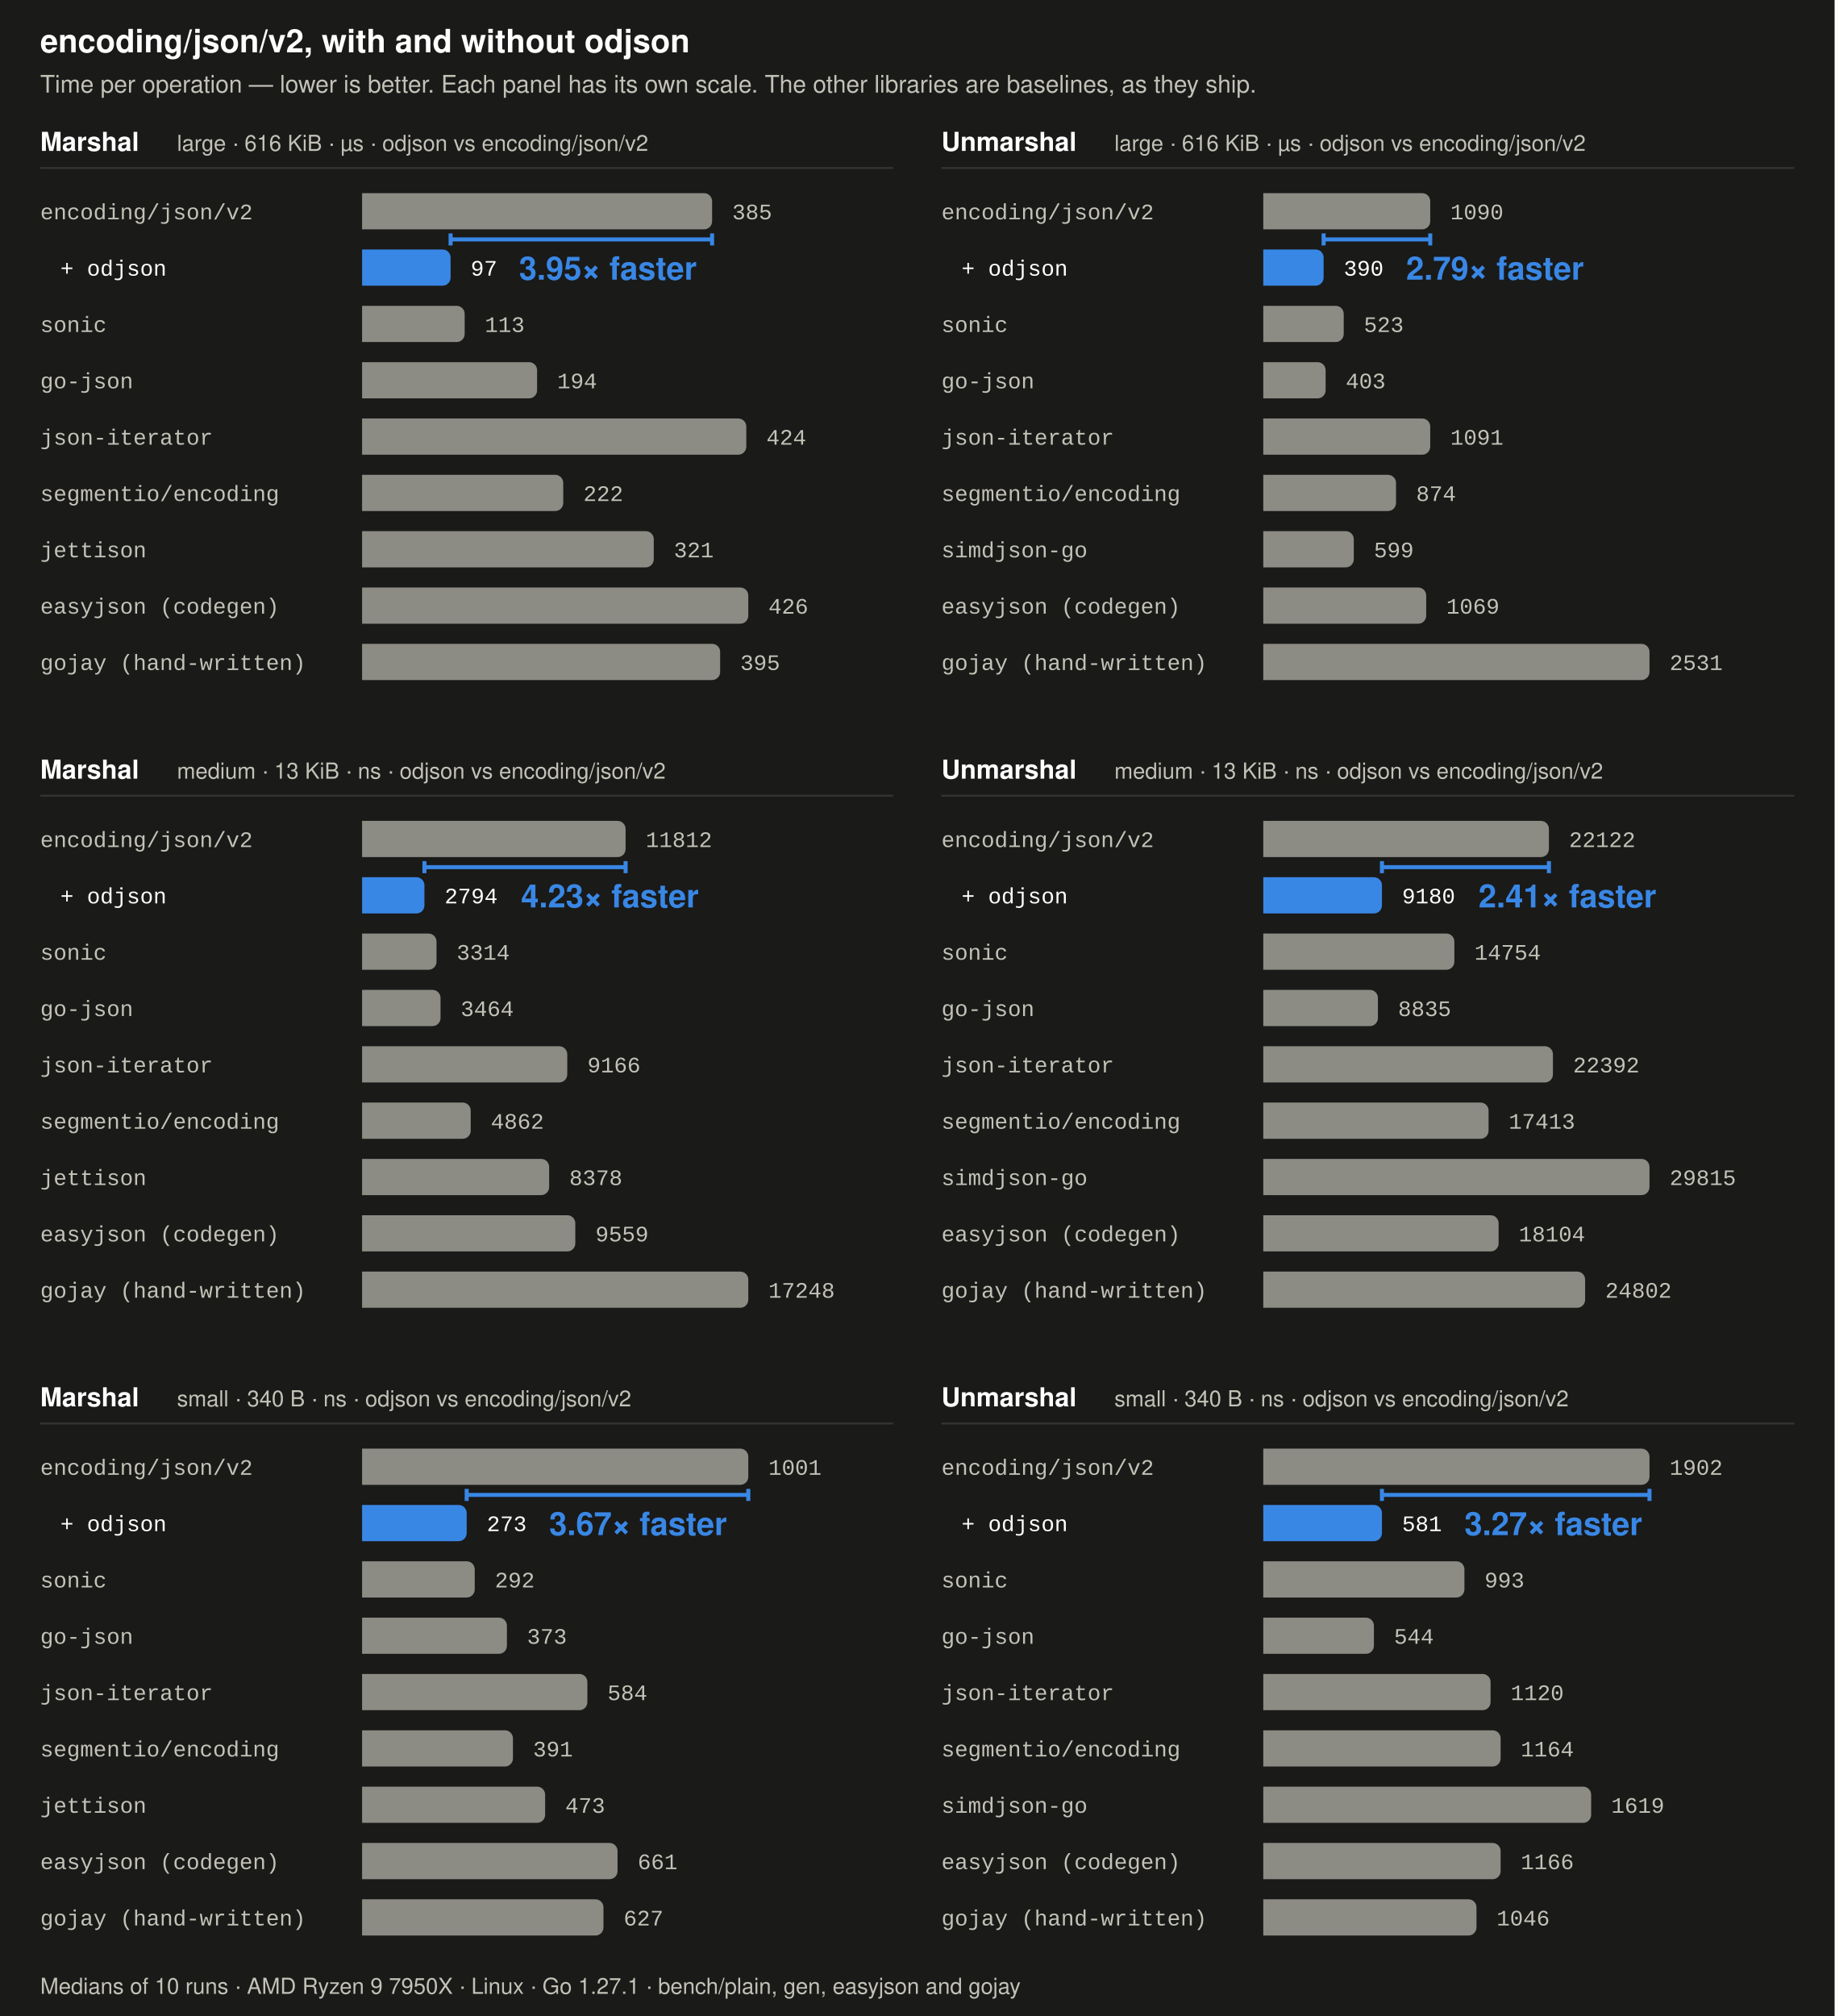
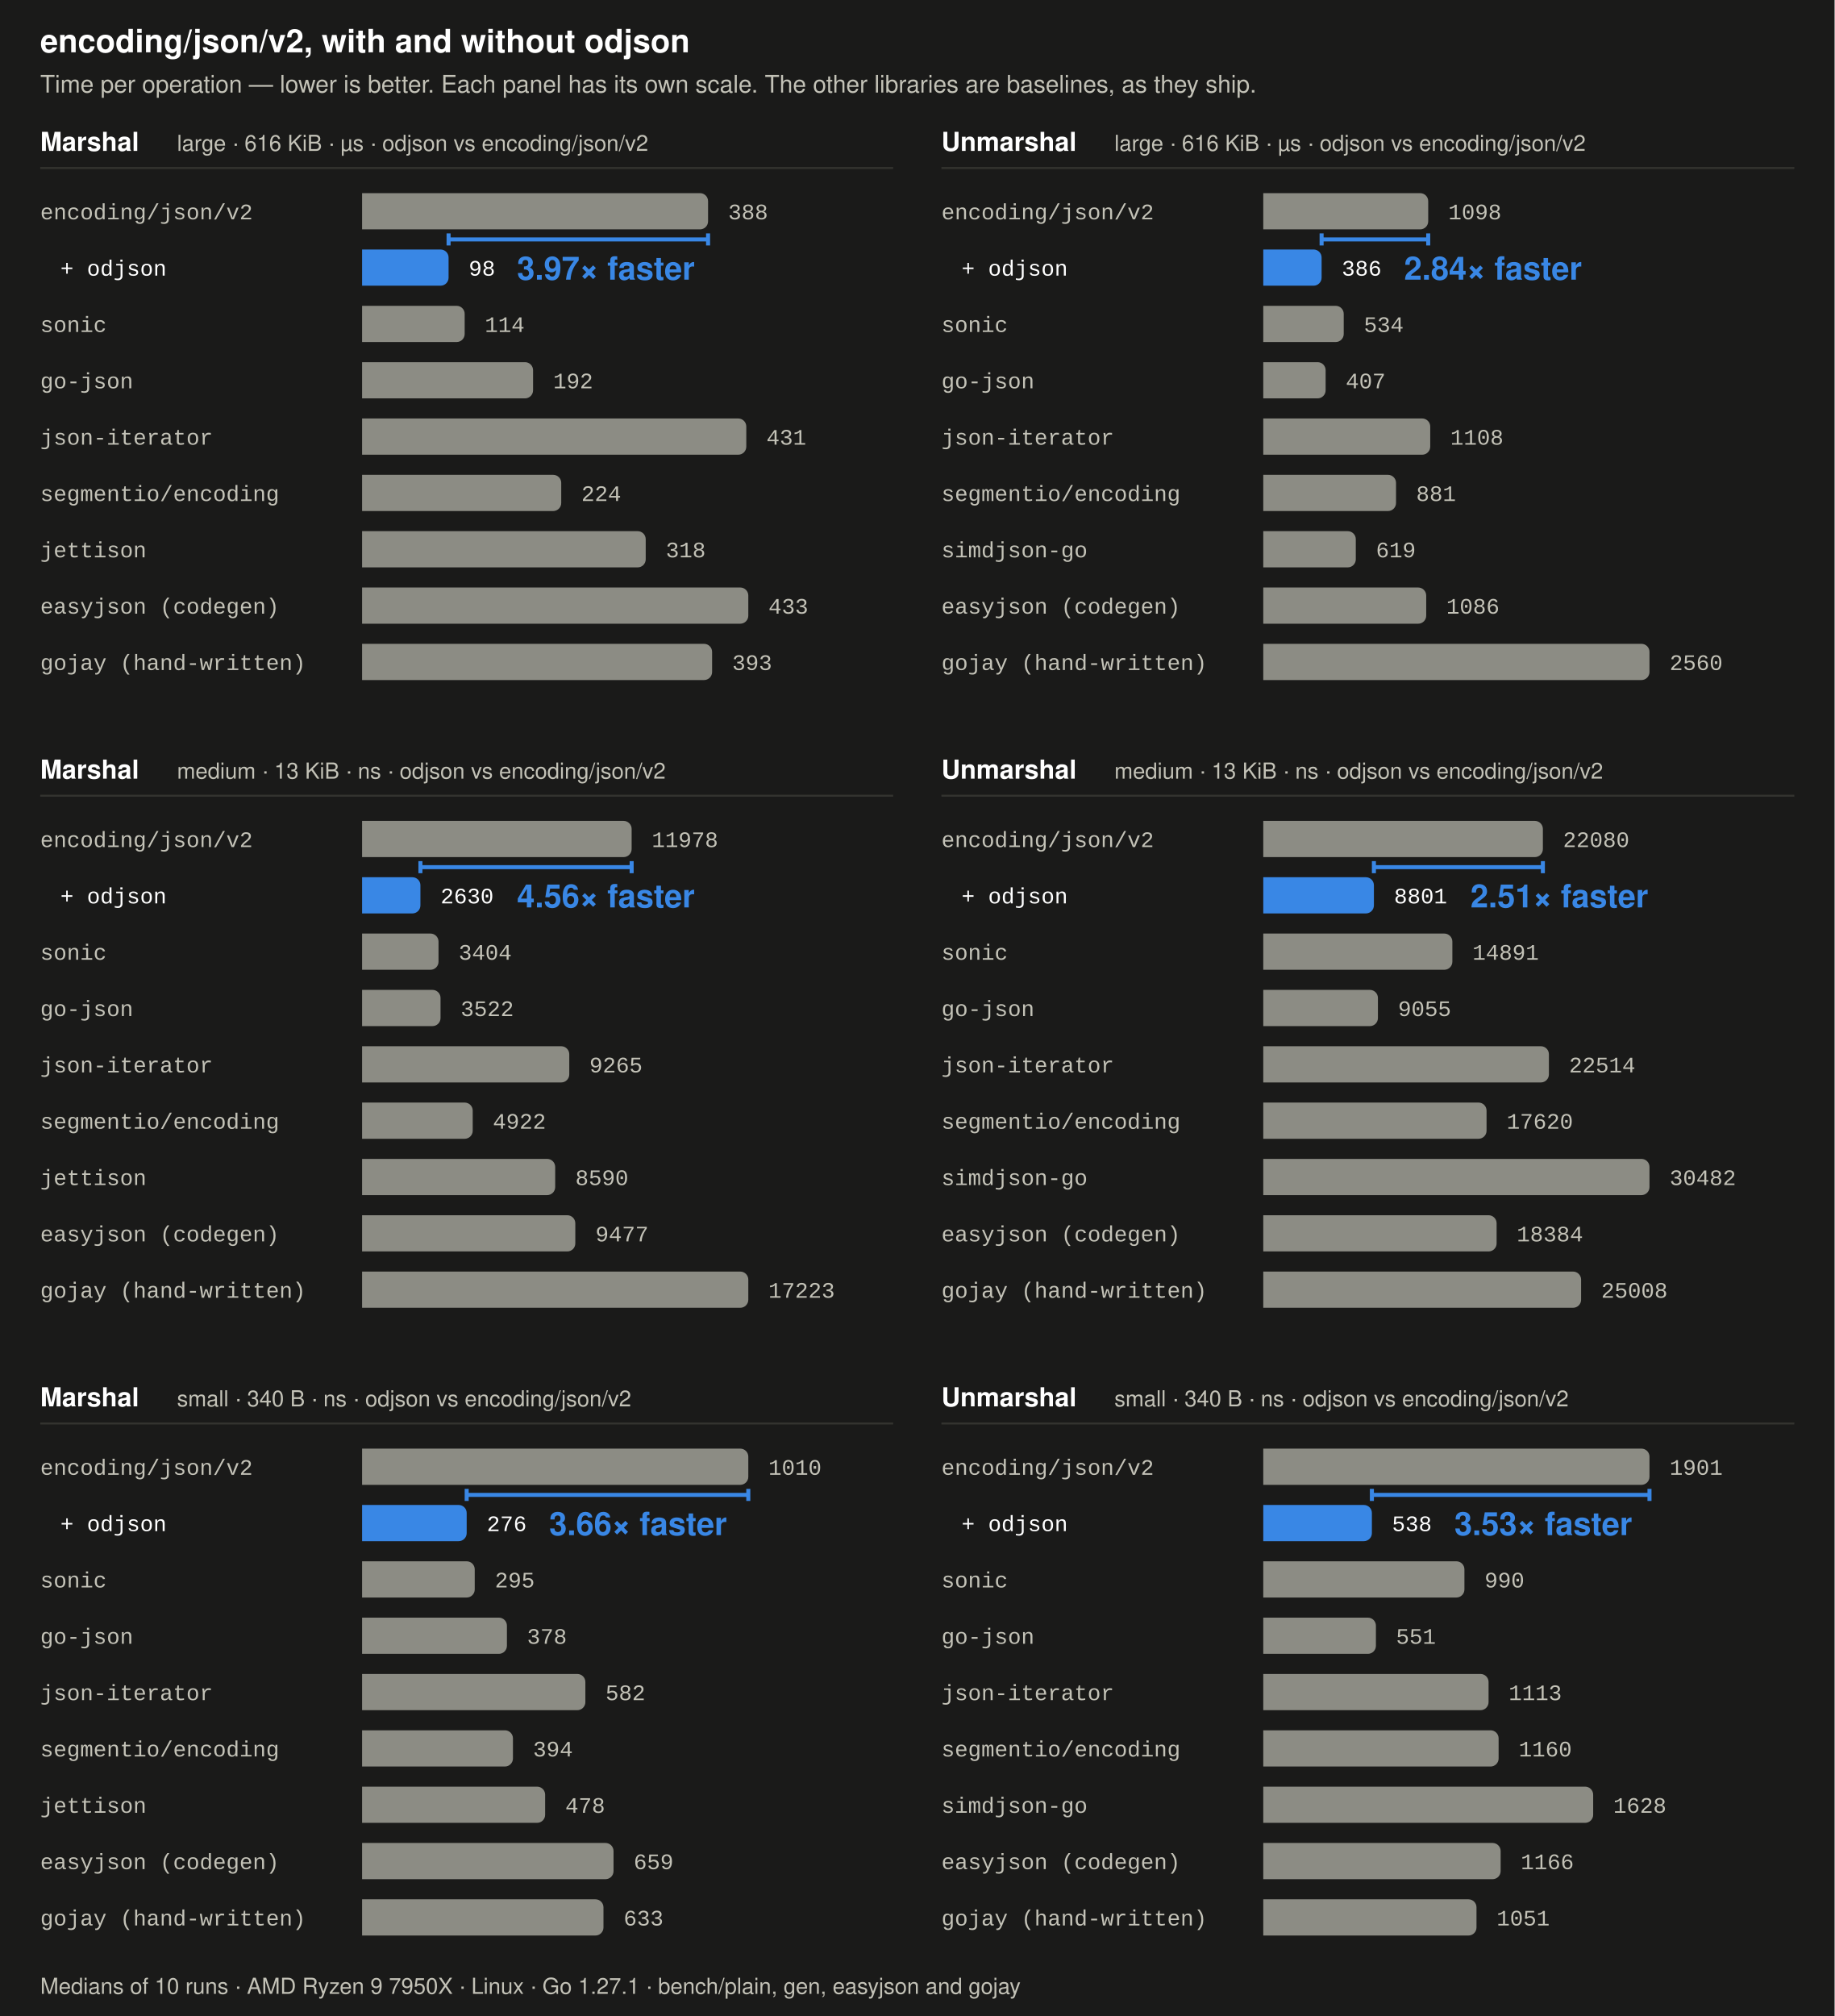
- <svg xmlns="http://www.w3.org/2000/svg" width="912" height="1002" viewBox="0 0 912 1002" role="img" aria-label="Benchmark comparison, lower is better. Marshal large · 616 KiB: encoding/json/v2 385 µs, + odjson 97 µs, sonic 113 µs, go-json 194 µs, json-iterator 424 µs, segmentio/encoding 222 µs, jettison 321 µs, easyjson (codegen) 426 µs, gojay (hand-written) 395 µs. Marshal medium · 13 KiB: encoding/json/v2 11812 ns, + odjson 2794 ns, sonic 3314 ns, go-json 3464 ns, json-iterator 9166 ns, segmentio/encoding 4862 ns, jettison 8378 ns, easyjson (codegen) 9559 ns, gojay (hand-written) 17248 ns. Marshal small · 340 B: encoding/json/v2 1001 ns, + odjson 273 ns, sonic 292 ns, go-json 373 ns, json-iterator 584 ns, segmentio/encoding 391 ns, jettison 473 ns, easyjson (codegen) 661 ns, gojay (hand-written) 627 ns. Unmarshal large · 616 KiB: encoding/json/v2 1090 µs, + odjson 390 µs, sonic 523 µs, go-json 403 µs, json-iterator 1091 µs, segmentio/encoding 874 µs, simdjson-go 599 µs, easyjson (codegen) 1069 µs, gojay (hand-written) 2531 µs. Unmarshal medium · 13 KiB: encoding/json/v2 22122 ns, + odjson 9180 ns, sonic 14754 ns, go-json 8835 ns, json-iterator 22392 ns, segmentio/encoding 17413 ns, simdjson-go 29815 ns, easyjson (codegen) 18104 ns, gojay (hand-written) 24802 ns. Unmarshal small · 340 B: encoding/json/v2 1902 ns, + odjson 581 ns, sonic 993 ns, go-json 544 ns, json-iterator 1120 ns, segmentio/encoding 1164 ns, simdjson-go 1619 ns, easyjson (codegen) 1166 ns, gojay (hand-written) 1046 ns.">
+ <svg xmlns="http://www.w3.org/2000/svg" width="912" height="1002" viewBox="0 0 912 1002" role="img" aria-label="Benchmark comparison, lower is better. Marshal large · 616 KiB: encoding/json/v2 388 µs, + odjson 98 µs, sonic 114 µs, go-json 192 µs, json-iterator 431 µs, segmentio/encoding 224 µs, jettison 318 µs, easyjson (codegen) 433 µs, gojay (hand-written) 393 µs. Marshal medium · 13 KiB: encoding/json/v2 11978 ns, + odjson 2630 ns, sonic 3404 ns, go-json 3522 ns, json-iterator 9265 ns, segmentio/encoding 4922 ns, jettison 8590 ns, easyjson (codegen) 9477 ns, gojay (hand-written) 17223 ns. Marshal small · 340 B: encoding/json/v2 1010 ns, + odjson 276 ns, sonic 295 ns, go-json 378 ns, json-iterator 582 ns, segmentio/encoding 394 ns, jettison 478 ns, easyjson (codegen) 659 ns, gojay (hand-written) 633 ns. Unmarshal large · 616 KiB: encoding/json/v2 1098 µs, + odjson 386 µs, sonic 534 µs, go-json 407 µs, json-iterator 1108 µs, segmentio/encoding 881 µs, simdjson-go 619 µs, easyjson (codegen) 1086 µs, gojay (hand-written) 2560 µs. Unmarshal medium · 13 KiB: encoding/json/v2 22080 ns, + odjson 8801 ns, sonic 14891 ns, go-json 9055 ns, json-iterator 22514 ns, segmentio/encoding 17620 ns, simdjson-go 30482 ns, easyjson (codegen) 18384 ns, gojay (hand-written) 25008 ns. Unmarshal small · 340 B: encoding/json/v2 1901 ns, + odjson 538 ns, sonic 990 ns, go-json 551 ns, json-iterator 1113 ns, segmentio/encoding 1160 ns, simdjson-go 1628 ns, easyjson (codegen) 1166 ns, gojay (hand-written) 1051 ns.">
  <style>
text{font-family:-apple-system,BlinkMacSystemFont,"Segoe UI",Helvetica,Arial,sans-serif}
.mono{font-family:ui-monospace,SFMono-Regular,Menlo,Consolas,"Liberation Mono",monospace}
.t1{fill:#ffffff}.t2{fill:#c3c2b7}
</style>
  <rect width="912" height="1002" fill="#1a1a19" />
  <text class="t1" x="20" y="26" font-size="16" font-weight="600">encoding/json/v2, with and without odjson</text>
  <text class="t2" x="20" y="46" font-size="12">Time per operation — lower is better. Each panel has its own scale. The other libraries are baselines, as they ship.</text>
  <text class="t1" x="20" y="75" font-size="13" font-weight="600">Marshal</text>
  <text class="t2" x="88" y="75" font-size="11">large · 616 KiB · µs · odjson vs encoding/json/v2</text>
  <rect x="20" y="83" width="424" height="1" fill="#33332f" />
  <text class="mono t2" x="20" y="109" font-size="11">encoding/json/v2</text>
-   <path d="M180 96 h170 a4 4 0 0 1 4 4 v10 a4 4 0 0 1 -4 4 h-170 z" fill="#8c8c84" />
-   <text class="mono t2" x="364" y="109" font-size="11">385</text>
+   <path d="M180 96 h168 a4 4 0 0 1 4 4 v10 a4 4 0 0 1 -4 4 h-168 z" fill="#8c8c84" />
+   <text class="mono t2" x="362" y="109" font-size="11">388</text>
  <text class="mono t1" x="30" y="137" font-size="11">+ odjson</text>
-   <path d="M180 124 h40 a4 4 0 0 1 4 4 v10 a4 4 0 0 1 -4 4 h-40 z" fill="#3987e5" />
-   <text class="mono t1" x="234" y="137" font-size="11">97</text>
-   <path d="M224 116 v6 m0 -3 H354 m0 -3 v6" stroke="#3987e5" stroke-width="2" fill="none" />
-   <text x="258" y="139" font-size="16" font-weight="700" fill="#3987e5">3.95× faster</text>
+   <path d="M180 124 h39 a4 4 0 0 1 4 4 v10 a4 4 0 0 1 -4 4 h-39 z" fill="#3987e5" />
+   <text class="mono t1" x="233" y="137" font-size="11">98</text>
+   <path d="M223 116 v6 m0 -3 H352 m0 -3 v6" stroke="#3987e5" stroke-width="2" fill="none" />
+   <text x="257" y="139" font-size="16" font-weight="700" fill="#3987e5">3.97× faster</text>
  <text class="mono t2" x="20" y="165" font-size="11">sonic</text>
  <path d="M180 152 h47 a4 4 0 0 1 4 4 v10 a4 4 0 0 1 -4 4 h-47 z" fill="#8c8c84" />
-   <text class="mono t2" x="241" y="165" font-size="11">113</text>
+   <text class="mono t2" x="241" y="165" font-size="11">114</text>
  <text class="mono t2" x="20" y="193" font-size="11">go-json</text>
-   <path d="M180 180 h83 a4 4 0 0 1 4 4 v10 a4 4 0 0 1 -4 4 h-83 z" fill="#8c8c84" />
-   <text class="mono t2" x="277" y="193" font-size="11">194</text>
+   <path d="M180 180 h81 a4 4 0 0 1 4 4 v10 a4 4 0 0 1 -4 4 h-81 z" fill="#8c8c84" />
+   <text class="mono t2" x="275" y="193" font-size="11">192</text>
  <text class="mono t2" x="20" y="221" font-size="11">json-iterator</text>
  <path d="M180 208 h187 a4 4 0 0 1 4 4 v10 a4 4 0 0 1 -4 4 h-187 z" fill="#8c8c84" />
-   <text class="mono t2" x="381" y="221" font-size="11">424</text>
+   <text class="mono t2" x="381" y="221" font-size="11">431</text>
  <text class="mono t2" x="20" y="249" font-size="11">segmentio/encoding</text>
-   <path d="M180 236 h96 a4 4 0 0 1 4 4 v10 a4 4 0 0 1 -4 4 h-96 z" fill="#8c8c84" />
-   <text class="mono t2" x="290" y="249" font-size="11">222</text>
+   <path d="M180 236 h95 a4 4 0 0 1 4 4 v10 a4 4 0 0 1 -4 4 h-95 z" fill="#8c8c84" />
+   <text class="mono t2" x="289" y="249" font-size="11">224</text>
  <text class="mono t2" x="20" y="277" font-size="11">jettison</text>
-   <path d="M180 264 h141 a4 4 0 0 1 4 4 v10 a4 4 0 0 1 -4 4 h-141 z" fill="#8c8c84" />
-   <text class="mono t2" x="335" y="277" font-size="11">321</text>
+   <path d="M180 264 h137 a4 4 0 0 1 4 4 v10 a4 4 0 0 1 -4 4 h-137 z" fill="#8c8c84" />
+   <text class="mono t2" x="331" y="277" font-size="11">318</text>
  <text class="mono t2" x="20" y="305" font-size="11">easyjson (codegen)</text>
  <path d="M180 292 h188 a4 4 0 0 1 4 4 v10 a4 4 0 0 1 -4 4 h-188 z" fill="#8c8c84" />
-   <text class="mono t2" x="382" y="305" font-size="11">426</text>
+   <text class="mono t2" x="382" y="305" font-size="11">433</text>
  <text class="mono t2" x="20" y="333" font-size="11">gojay (hand-written)</text>
-   <path d="M180 320 h174 a4 4 0 0 1 4 4 v10 a4 4 0 0 1 -4 4 h-174 z" fill="#8c8c84" />
-   <text class="mono t2" x="368" y="333" font-size="11">395</text>
+   <path d="M180 320 h170 a4 4 0 0 1 4 4 v10 a4 4 0 0 1 -4 4 h-170 z" fill="#8c8c84" />
+   <text class="mono t2" x="364" y="333" font-size="11">393</text>
  <text class="t1" x="20" y="387" font-size="13" font-weight="600">Marshal</text>
  <text class="t2" x="88" y="387" font-size="11">medium · 13 KiB · ns · odjson vs encoding/json/v2</text>
  <rect x="20" y="395" width="424" height="1" fill="#33332f" />
  <text class="mono t2" x="20" y="421" font-size="11">encoding/json/v2</text>
-   <path d="M180 408 h127 a4 4 0 0 1 4 4 v10 a4 4 0 0 1 -4 4 h-127 z" fill="#8c8c84" />
-   <text class="mono t2" x="321" y="421" font-size="11">11812</text>
+   <path d="M180 408 h130 a4 4 0 0 1 4 4 v10 a4 4 0 0 1 -4 4 h-130 z" fill="#8c8c84" />
+   <text class="mono t2" x="324" y="421" font-size="11">11978</text>
  <text class="mono t1" x="30" y="449" font-size="11">+ odjson</text>
-   <path d="M180 436 h27 a4 4 0 0 1 4 4 v10 a4 4 0 0 1 -4 4 h-27 z" fill="#3987e5" />
-   <text class="mono t1" x="221" y="449" font-size="11">2794</text>
-   <path d="M211 428 v6 m0 -3 H311 m0 -3 v6" stroke="#3987e5" stroke-width="2" fill="none" />
-   <text x="259" y="451" font-size="16" font-weight="700" fill="#3987e5">4.23× faster</text>
+   <path d="M180 436 h25 a4 4 0 0 1 4 4 v10 a4 4 0 0 1 -4 4 h-25 z" fill="#3987e5" />
+   <text class="mono t1" x="219" y="449" font-size="11">2630</text>
+   <path d="M209 428 v6 m0 -3 H314 m0 -3 v6" stroke="#3987e5" stroke-width="2" fill="none" />
+   <text x="257" y="451" font-size="16" font-weight="700" fill="#3987e5">4.56× faster</text>
  <text class="mono t2" x="20" y="477" font-size="11">sonic</text>
-   <path d="M180 464 h33 a4 4 0 0 1 4 4 v10 a4 4 0 0 1 -4 4 h-33 z" fill="#8c8c84" />
-   <text class="mono t2" x="227" y="477" font-size="11">3314</text>
+   <path d="M180 464 h34 a4 4 0 0 1 4 4 v10 a4 4 0 0 1 -4 4 h-34 z" fill="#8c8c84" />
+   <text class="mono t2" x="228" y="477" font-size="11">3404</text>
  <text class="mono t2" x="20" y="505" font-size="11">go-json</text>
  <path d="M180 492 h35 a4 4 0 0 1 4 4 v10 a4 4 0 0 1 -4 4 h-35 z" fill="#8c8c84" />
-   <text class="mono t2" x="229" y="505" font-size="11">3464</text>
+   <text class="mono t2" x="229" y="505" font-size="11">3522</text>
  <text class="mono t2" x="20" y="533" font-size="11">json-iterator</text>
-   <path d="M180 520 h98 a4 4 0 0 1 4 4 v10 a4 4 0 0 1 -4 4 h-98 z" fill="#8c8c84" />
-   <text class="mono t2" x="292" y="533" font-size="11">9166</text>
+   <path d="M180 520 h99 a4 4 0 0 1 4 4 v10 a4 4 0 0 1 -4 4 h-99 z" fill="#8c8c84" />
+   <text class="mono t2" x="293" y="533" font-size="11">9265</text>
  <text class="mono t2" x="20" y="561" font-size="11">segmentio/encoding</text>
-   <path d="M180 548 h50 a4 4 0 0 1 4 4 v10 a4 4 0 0 1 -4 4 h-50 z" fill="#8c8c84" />
-   <text class="mono t2" x="244" y="561" font-size="11">4862</text>
+   <path d="M180 548 h51 a4 4 0 0 1 4 4 v10 a4 4 0 0 1 -4 4 h-51 z" fill="#8c8c84" />
+   <text class="mono t2" x="245" y="561" font-size="11">4922</text>
  <text class="mono t2" x="20" y="589" font-size="11">jettison</text>
-   <path d="M180 576 h89 a4 4 0 0 1 4 4 v10 a4 4 0 0 1 -4 4 h-89 z" fill="#8c8c84" />
-   <text class="mono t2" x="283" y="589" font-size="11">8378</text>
+   <path d="M180 576 h92 a4 4 0 0 1 4 4 v10 a4 4 0 0 1 -4 4 h-92 z" fill="#8c8c84" />
+   <text class="mono t2" x="286" y="589" font-size="11">8590</text>
  <text class="mono t2" x="20" y="617" font-size="11">easyjson (codegen)</text>
  <path d="M180 604 h102 a4 4 0 0 1 4 4 v10 a4 4 0 0 1 -4 4 h-102 z" fill="#8c8c84" />
-   <text class="mono t2" x="296" y="617" font-size="11">9559</text>
+   <text class="mono t2" x="296" y="617" font-size="11">9477</text>
  <text class="mono t2" x="20" y="645" font-size="11">gojay (hand-written)</text>
  <path d="M180 632 h188 a4 4 0 0 1 4 4 v10 a4 4 0 0 1 -4 4 h-188 z" fill="#8c8c84" />
-   <text class="mono t2" x="382" y="645" font-size="11">17248</text>
+   <text class="mono t2" x="382" y="645" font-size="11">17223</text>
  <text class="t1" x="20" y="699" font-size="13" font-weight="600">Marshal</text>
  <text class="t2" x="88" y="699" font-size="11">small · 340 B · ns · odjson vs encoding/json/v2</text>
  <rect x="20" y="707" width="424" height="1" fill="#33332f" />
  <text class="mono t2" x="20" y="733" font-size="11">encoding/json/v2</text>
  <path d="M180 720 h188 a4 4 0 0 1 4 4 v10 a4 4 0 0 1 -4 4 h-188 z" fill="#8c8c84" />
-   <text class="mono t2" x="382" y="733" font-size="11">1001</text>
+   <text class="mono t2" x="382" y="733" font-size="11">1010</text>
  <text class="mono t1" x="30" y="761" font-size="11">+ odjson</text>
  <path d="M180 748 h48 a4 4 0 0 1 4 4 v10 a4 4 0 0 1 -4 4 h-48 z" fill="#3987e5" />
-   <text class="mono t1" x="242" y="761" font-size="11">273</text>
+   <text class="mono t1" x="242" y="761" font-size="11">276</text>
  <path d="M232 740 v6 m0 -3 H372 m0 -3 v6" stroke="#3987e5" stroke-width="2" fill="none" />
-   <text x="273" y="763" font-size="16" font-weight="700" fill="#3987e5">3.67× faster</text>
+   <text x="273" y="763" font-size="16" font-weight="700" fill="#3987e5">3.66× faster</text>
  <text class="mono t2" x="20" y="789" font-size="11">sonic</text>
  <path d="M180 776 h52 a4 4 0 0 1 4 4 v10 a4 4 0 0 1 -4 4 h-52 z" fill="#8c8c84" />
-   <text class="mono t2" x="246" y="789" font-size="11">292</text>
+   <text class="mono t2" x="246" y="789" font-size="11">295</text>
  <text class="mono t2" x="20" y="817" font-size="11">go-json</text>
  <path d="M180 804 h68 a4 4 0 0 1 4 4 v10 a4 4 0 0 1 -4 4 h-68 z" fill="#8c8c84" />
-   <text class="mono t2" x="262" y="817" font-size="11">373</text>
+   <text class="mono t2" x="262" y="817" font-size="11">378</text>
  <text class="mono t2" x="20" y="845" font-size="11">json-iterator</text>
-   <path d="M180 832 h108 a4 4 0 0 1 4 4 v10 a4 4 0 0 1 -4 4 h-108 z" fill="#8c8c84" />
-   <text class="mono t2" x="302" y="845" font-size="11">584</text>
+   <path d="M180 832 h107 a4 4 0 0 1 4 4 v10 a4 4 0 0 1 -4 4 h-107 z" fill="#8c8c84" />
+   <text class="mono t2" x="301" y="845" font-size="11">582</text>
  <text class="mono t2" x="20" y="873" font-size="11">segmentio/encoding</text>
  <path d="M180 860 h71 a4 4 0 0 1 4 4 v10 a4 4 0 0 1 -4 4 h-71 z" fill="#8c8c84" />
-   <text class="mono t2" x="265" y="873" font-size="11">391</text>
+   <text class="mono t2" x="265" y="873" font-size="11">394</text>
  <text class="mono t2" x="20" y="901" font-size="11">jettison</text>
  <path d="M180 888 h87 a4 4 0 0 1 4 4 v10 a4 4 0 0 1 -4 4 h-87 z" fill="#8c8c84" />
-   <text class="mono t2" x="281" y="901" font-size="11">473</text>
+   <text class="mono t2" x="281" y="901" font-size="11">478</text>
  <text class="mono t2" x="20" y="929" font-size="11">easyjson (codegen)</text>
-   <path d="M180 916 h123 a4 4 0 0 1 4 4 v10 a4 4 0 0 1 -4 4 h-123 z" fill="#8c8c84" />
-   <text class="mono t2" x="317" y="929" font-size="11">661</text>
+   <path d="M180 916 h121 a4 4 0 0 1 4 4 v10 a4 4 0 0 1 -4 4 h-121 z" fill="#8c8c84" />
+   <text class="mono t2" x="315" y="929" font-size="11">659</text>
  <text class="mono t2" x="20" y="957" font-size="11">gojay (hand-written)</text>
  <path d="M180 944 h116 a4 4 0 0 1 4 4 v10 a4 4 0 0 1 -4 4 h-116 z" fill="#8c8c84" />
-   <text class="mono t2" x="310" y="957" font-size="11">627</text>
+   <text class="mono t2" x="310" y="957" font-size="11">633</text>
  <text class="t1" x="468" y="75" font-size="13" font-weight="600">Unmarshal</text>
  <text class="t2" x="554" y="75" font-size="11">large · 616 KiB · µs · odjson vs encoding/json/v2</text>
  <rect x="468" y="83" width="424" height="1" fill="#33332f" />
  <text class="mono t2" x="468" y="109" font-size="11">encoding/json/v2</text>
-   <path d="M628 96 h79 a4 4 0 0 1 4 4 v10 a4 4 0 0 1 -4 4 h-79 z" fill="#8c8c84" />
-   <text class="mono t2" x="721" y="109" font-size="11">1090</text>
+   <path d="M628 96 h78 a4 4 0 0 1 4 4 v10 a4 4 0 0 1 -4 4 h-78 z" fill="#8c8c84" />
+   <text class="mono t2" x="720" y="109" font-size="11">1098</text>
  <text class="mono t1" x="478" y="137" font-size="11">+ odjson</text>
-   <path d="M628 124 h26 a4 4 0 0 1 4 4 v10 a4 4 0 0 1 -4 4 h-26 z" fill="#3987e5" />
-   <text class="mono t1" x="668" y="137" font-size="11">390</text>
-   <path d="M658 116 v6 m0 -3 H711 m0 -3 v6" stroke="#3987e5" stroke-width="2" fill="none" />
-   <text x="699" y="139" font-size="16" font-weight="700" fill="#3987e5">2.79× faster</text>
+   <path d="M628 124 h25 a4 4 0 0 1 4 4 v10 a4 4 0 0 1 -4 4 h-25 z" fill="#3987e5" />
+   <text class="mono t1" x="667" y="137" font-size="11">386</text>
+   <path d="M657 116 v6 m0 -3 H710 m0 -3 v6" stroke="#3987e5" stroke-width="2" fill="none" />
+   <text x="698" y="139" font-size="16" font-weight="700" fill="#3987e5">2.84× faster</text>
  <text class="mono t2" x="468" y="165" font-size="11">sonic</text>
  <path d="M628 152 h36 a4 4 0 0 1 4 4 v10 a4 4 0 0 1 -4 4 h-36 z" fill="#8c8c84" />
-   <text class="mono t2" x="678" y="165" font-size="11">523</text>
+   <text class="mono t2" x="678" y="165" font-size="11">534</text>
  <text class="mono t2" x="468" y="193" font-size="11">go-json</text>
  <path d="M628 180 h27 a4 4 0 0 1 4 4 v10 a4 4 0 0 1 -4 4 h-27 z" fill="#8c8c84" />
-   <text class="mono t2" x="669" y="193" font-size="11">403</text>
+   <text class="mono t2" x="669" y="193" font-size="11">407</text>
  <text class="mono t2" x="468" y="221" font-size="11">json-iterator</text>
  <path d="M628 208 h79 a4 4 0 0 1 4 4 v10 a4 4 0 0 1 -4 4 h-79 z" fill="#8c8c84" />
-   <text class="mono t2" x="721" y="221" font-size="11">1091</text>
+   <text class="mono t2" x="721" y="221" font-size="11">1108</text>
  <text class="mono t2" x="468" y="249" font-size="11">segmentio/encoding</text>
  <path d="M628 236 h62 a4 4 0 0 1 4 4 v10 a4 4 0 0 1 -4 4 h-62 z" fill="#8c8c84" />
-   <text class="mono t2" x="704" y="249" font-size="11">874</text>
+   <text class="mono t2" x="704" y="249" font-size="11">881</text>
  <text class="mono t2" x="468" y="277" font-size="11">simdjson-go</text>
-   <path d="M628 264 h41 a4 4 0 0 1 4 4 v10 a4 4 0 0 1 -4 4 h-41 z" fill="#8c8c84" />
-   <text class="mono t2" x="683" y="277" font-size="11">599</text>
+   <path d="M628 264 h42 a4 4 0 0 1 4 4 v10 a4 4 0 0 1 -4 4 h-42 z" fill="#8c8c84" />
+   <text class="mono t2" x="684" y="277" font-size="11">619</text>
  <text class="mono t2" x="468" y="305" font-size="11">easyjson (codegen)</text>
  <path d="M628 292 h77 a4 4 0 0 1 4 4 v10 a4 4 0 0 1 -4 4 h-77 z" fill="#8c8c84" />
-   <text class="mono t2" x="719" y="305" font-size="11">1069</text>
+   <text class="mono t2" x="719" y="305" font-size="11">1086</text>
  <text class="mono t2" x="468" y="333" font-size="11">gojay (hand-written)</text>
  <path d="M628 320 h188 a4 4 0 0 1 4 4 v10 a4 4 0 0 1 -4 4 h-188 z" fill="#8c8c84" />
-   <text class="mono t2" x="830" y="333" font-size="11">2531</text>
+   <text class="mono t2" x="830" y="333" font-size="11">2560</text>
  <text class="t1" x="468" y="387" font-size="13" font-weight="600">Unmarshal</text>
  <text class="t2" x="554" y="387" font-size="11">medium · 13 KiB · ns · odjson vs encoding/json/v2</text>
  <rect x="468" y="395" width="424" height="1" fill="#33332f" />
  <text class="mono t2" x="468" y="421" font-size="11">encoding/json/v2</text>
-   <path d="M628 408 h138 a4 4 0 0 1 4 4 v10 a4 4 0 0 1 -4 4 h-138 z" fill="#8c8c84" />
-   <text class="mono t2" x="780" y="421" font-size="11">22122</text>
+   <path d="M628 408 h135 a4 4 0 0 1 4 4 v10 a4 4 0 0 1 -4 4 h-135 z" fill="#8c8c84" />
+   <text class="mono t2" x="777" y="421" font-size="11">22080</text>
  <text class="mono t1" x="478" y="449" font-size="11">+ odjson</text>
-   <path d="M628 436 h55 a4 4 0 0 1 4 4 v10 a4 4 0 0 1 -4 4 h-55 z" fill="#3987e5" />
-   <text class="mono t1" x="697" y="449" font-size="11">9180</text>
-   <path d="M687 428 v6 m0 -3 H770 m0 -3 v6" stroke="#3987e5" stroke-width="2" fill="none" />
-   <text x="735" y="451" font-size="16" font-weight="700" fill="#3987e5">2.41× faster</text>
+   <path d="M628 436 h51 a4 4 0 0 1 4 4 v10 a4 4 0 0 1 -4 4 h-51 z" fill="#3987e5" />
+   <text class="mono t1" x="693" y="449" font-size="11">8801</text>
+   <path d="M683 428 v6 m0 -3 H767 m0 -3 v6" stroke="#3987e5" stroke-width="2" fill="none" />
+   <text x="731" y="451" font-size="16" font-weight="700" fill="#3987e5">2.51× faster</text>
  <text class="mono t2" x="468" y="477" font-size="11">sonic</text>
-   <path d="M628 464 h91 a4 4 0 0 1 4 4 v10 a4 4 0 0 1 -4 4 h-91 z" fill="#8c8c84" />
-   <text class="mono t2" x="733" y="477" font-size="11">14754</text>
+   <path d="M628 464 h90 a4 4 0 0 1 4 4 v10 a4 4 0 0 1 -4 4 h-90 z" fill="#8c8c84" />
+   <text class="mono t2" x="732" y="477" font-size="11">14891</text>
  <text class="mono t2" x="468" y="505" font-size="11">go-json</text>
  <path d="M628 492 h53 a4 4 0 0 1 4 4 v10 a4 4 0 0 1 -4 4 h-53 z" fill="#8c8c84" />
-   <text class="mono t2" x="695" y="505" font-size="11">8835</text>
+   <text class="mono t2" x="695" y="505" font-size="11">9055</text>
  <text class="mono t2" x="468" y="533" font-size="11">json-iterator</text>
-   <path d="M628 520 h140 a4 4 0 0 1 4 4 v10 a4 4 0 0 1 -4 4 h-140 z" fill="#8c8c84" />
-   <text class="mono t2" x="782" y="533" font-size="11">22392</text>
+   <path d="M628 520 h138 a4 4 0 0 1 4 4 v10 a4 4 0 0 1 -4 4 h-138 z" fill="#8c8c84" />
+   <text class="mono t2" x="780" y="533" font-size="11">22514</text>
  <text class="mono t2" x="468" y="561" font-size="11">segmentio/encoding</text>
-   <path d="M628 548 h108 a4 4 0 0 1 4 4 v10 a4 4 0 0 1 -4 4 h-108 z" fill="#8c8c84" />
-   <text class="mono t2" x="750" y="561" font-size="11">17413</text>
+   <path d="M628 548 h107 a4 4 0 0 1 4 4 v10 a4 4 0 0 1 -4 4 h-107 z" fill="#8c8c84" />
+   <text class="mono t2" x="749" y="561" font-size="11">17620</text>
  <text class="mono t2" x="468" y="589" font-size="11">simdjson-go</text>
  <path d="M628 576 h188 a4 4 0 0 1 4 4 v10 a4 4 0 0 1 -4 4 h-188 z" fill="#8c8c84" />
-   <text class="mono t2" x="830" y="589" font-size="11">29815</text>
+   <text class="mono t2" x="830" y="589" font-size="11">30482</text>
  <text class="mono t2" x="468" y="617" font-size="11">easyjson (codegen)</text>
-   <path d="M628 604 h113 a4 4 0 0 1 4 4 v10 a4 4 0 0 1 -4 4 h-113 z" fill="#8c8c84" />
-   <text class="mono t2" x="755" y="617" font-size="11">18104</text>
+   <path d="M628 604 h112 a4 4 0 0 1 4 4 v10 a4 4 0 0 1 -4 4 h-112 z" fill="#8c8c84" />
+   <text class="mono t2" x="754" y="617" font-size="11">18384</text>
  <text class="mono t2" x="468" y="645" font-size="11">gojay (hand-written)</text>
-   <path d="M628 632 h156 a4 4 0 0 1 4 4 v10 a4 4 0 0 1 -4 4 h-156 z" fill="#8c8c84" />
-   <text class="mono t2" x="798" y="645" font-size="11">24802</text>
+   <path d="M628 632 h154 a4 4 0 0 1 4 4 v10 a4 4 0 0 1 -4 4 h-154 z" fill="#8c8c84" />
+   <text class="mono t2" x="796" y="645" font-size="11">25008</text>
  <text class="t1" x="468" y="699" font-size="13" font-weight="600">Unmarshal</text>
  <text class="t2" x="554" y="699" font-size="11">small · 340 B · ns · odjson vs encoding/json/v2</text>
  <rect x="468" y="707" width="424" height="1" fill="#33332f" />
  <text class="mono t2" x="468" y="733" font-size="11">encoding/json/v2</text>
  <path d="M628 720 h188 a4 4 0 0 1 4 4 v10 a4 4 0 0 1 -4 4 h-188 z" fill="#8c8c84" />
-   <text class="mono t2" x="830" y="733" font-size="11">1902</text>
+   <text class="mono t2" x="830" y="733" font-size="11">1901</text>
  <text class="mono t1" x="478" y="761" font-size="11">+ odjson</text>
-   <path d="M628 748 h55 a4 4 0 0 1 4 4 v10 a4 4 0 0 1 -4 4 h-55 z" fill="#3987e5" />
-   <text class="mono t1" x="697" y="761" font-size="11">581</text>
-   <path d="M687 740 v6 m0 -3 H820 m0 -3 v6" stroke="#3987e5" stroke-width="2" fill="none" />
-   <text x="728" y="763" font-size="16" font-weight="700" fill="#3987e5">3.27× faster</text>
+   <path d="M628 748 h50 a4 4 0 0 1 4 4 v10 a4 4 0 0 1 -4 4 h-50 z" fill="#3987e5" />
+   <text class="mono t1" x="692" y="761" font-size="11">538</text>
+   <path d="M682 740 v6 m0 -3 H820 m0 -3 v6" stroke="#3987e5" stroke-width="2" fill="none" />
+   <text x="723" y="763" font-size="16" font-weight="700" fill="#3987e5">3.53× faster</text>
  <text class="mono t2" x="468" y="789" font-size="11">sonic</text>
  <path d="M628 776 h96 a4 4 0 0 1 4 4 v10 a4 4 0 0 1 -4 4 h-96 z" fill="#8c8c84" />
-   <text class="mono t2" x="738" y="789" font-size="11">993</text>
+   <text class="mono t2" x="738" y="789" font-size="11">990</text>
  <text class="mono t2" x="468" y="817" font-size="11">go-json</text>
-   <path d="M628 804 h51 a4 4 0 0 1 4 4 v10 a4 4 0 0 1 -4 4 h-51 z" fill="#8c8c84" />
-   <text class="mono t2" x="693" y="817" font-size="11">544</text>
+   <path d="M628 804 h52 a4 4 0 0 1 4 4 v10 a4 4 0 0 1 -4 4 h-52 z" fill="#8c8c84" />
+   <text class="mono t2" x="694" y="817" font-size="11">551</text>
  <text class="mono t2" x="468" y="845" font-size="11">json-iterator</text>
-   <path d="M628 832 h109 a4 4 0 0 1 4 4 v10 a4 4 0 0 1 -4 4 h-109 z" fill="#8c8c84" />
-   <text class="mono t2" x="751" y="845" font-size="11">1120</text>
+   <path d="M628 832 h108 a4 4 0 0 1 4 4 v10 a4 4 0 0 1 -4 4 h-108 z" fill="#8c8c84" />
+   <text class="mono t2" x="750" y="845" font-size="11">1113</text>
  <text class="mono t2" x="468" y="873" font-size="11">segmentio/encoding</text>
-   <path d="M628 860 h114 a4 4 0 0 1 4 4 v10 a4 4 0 0 1 -4 4 h-114 z" fill="#8c8c84" />
-   <text class="mono t2" x="756" y="873" font-size="11">1164</text>
+   <path d="M628 860 h113 a4 4 0 0 1 4 4 v10 a4 4 0 0 1 -4 4 h-113 z" fill="#8c8c84" />
+   <text class="mono t2" x="755" y="873" font-size="11">1160</text>
  <text class="mono t2" x="468" y="901" font-size="11">simdjson-go</text>
-   <path d="M628 888 h159 a4 4 0 0 1 4 4 v10 a4 4 0 0 1 -4 4 h-159 z" fill="#8c8c84" />
-   <text class="mono t2" x="801" y="901" font-size="11">1619</text>
+   <path d="M628 888 h160 a4 4 0 0 1 4 4 v10 a4 4 0 0 1 -4 4 h-160 z" fill="#8c8c84" />
+   <text class="mono t2" x="802" y="901" font-size="11">1628</text>
  <text class="mono t2" x="468" y="929" font-size="11">easyjson (codegen)</text>
  <path d="M628 916 h114 a4 4 0 0 1 4 4 v10 a4 4 0 0 1 -4 4 h-114 z" fill="#8c8c84" />
  <text class="mono t2" x="756" y="929" font-size="11">1166</text>
  <text class="mono t2" x="468" y="957" font-size="11">gojay (hand-written)</text>
  <path d="M628 944 h102 a4 4 0 0 1 4 4 v10 a4 4 0 0 1 -4 4 h-102 z" fill="#8c8c84" />
-   <text class="mono t2" x="744" y="957" font-size="11">1046</text>
+   <text class="mono t2" x="744" y="957" font-size="11">1051</text>
  <text class="t2" x="20" y="991" font-size="11">Medians of 10 runs · AMD Ryzen 9 7950X · Linux · Go 1.27.1 · bench/plain, gen, easyjson and gojay</text>
</svg>
